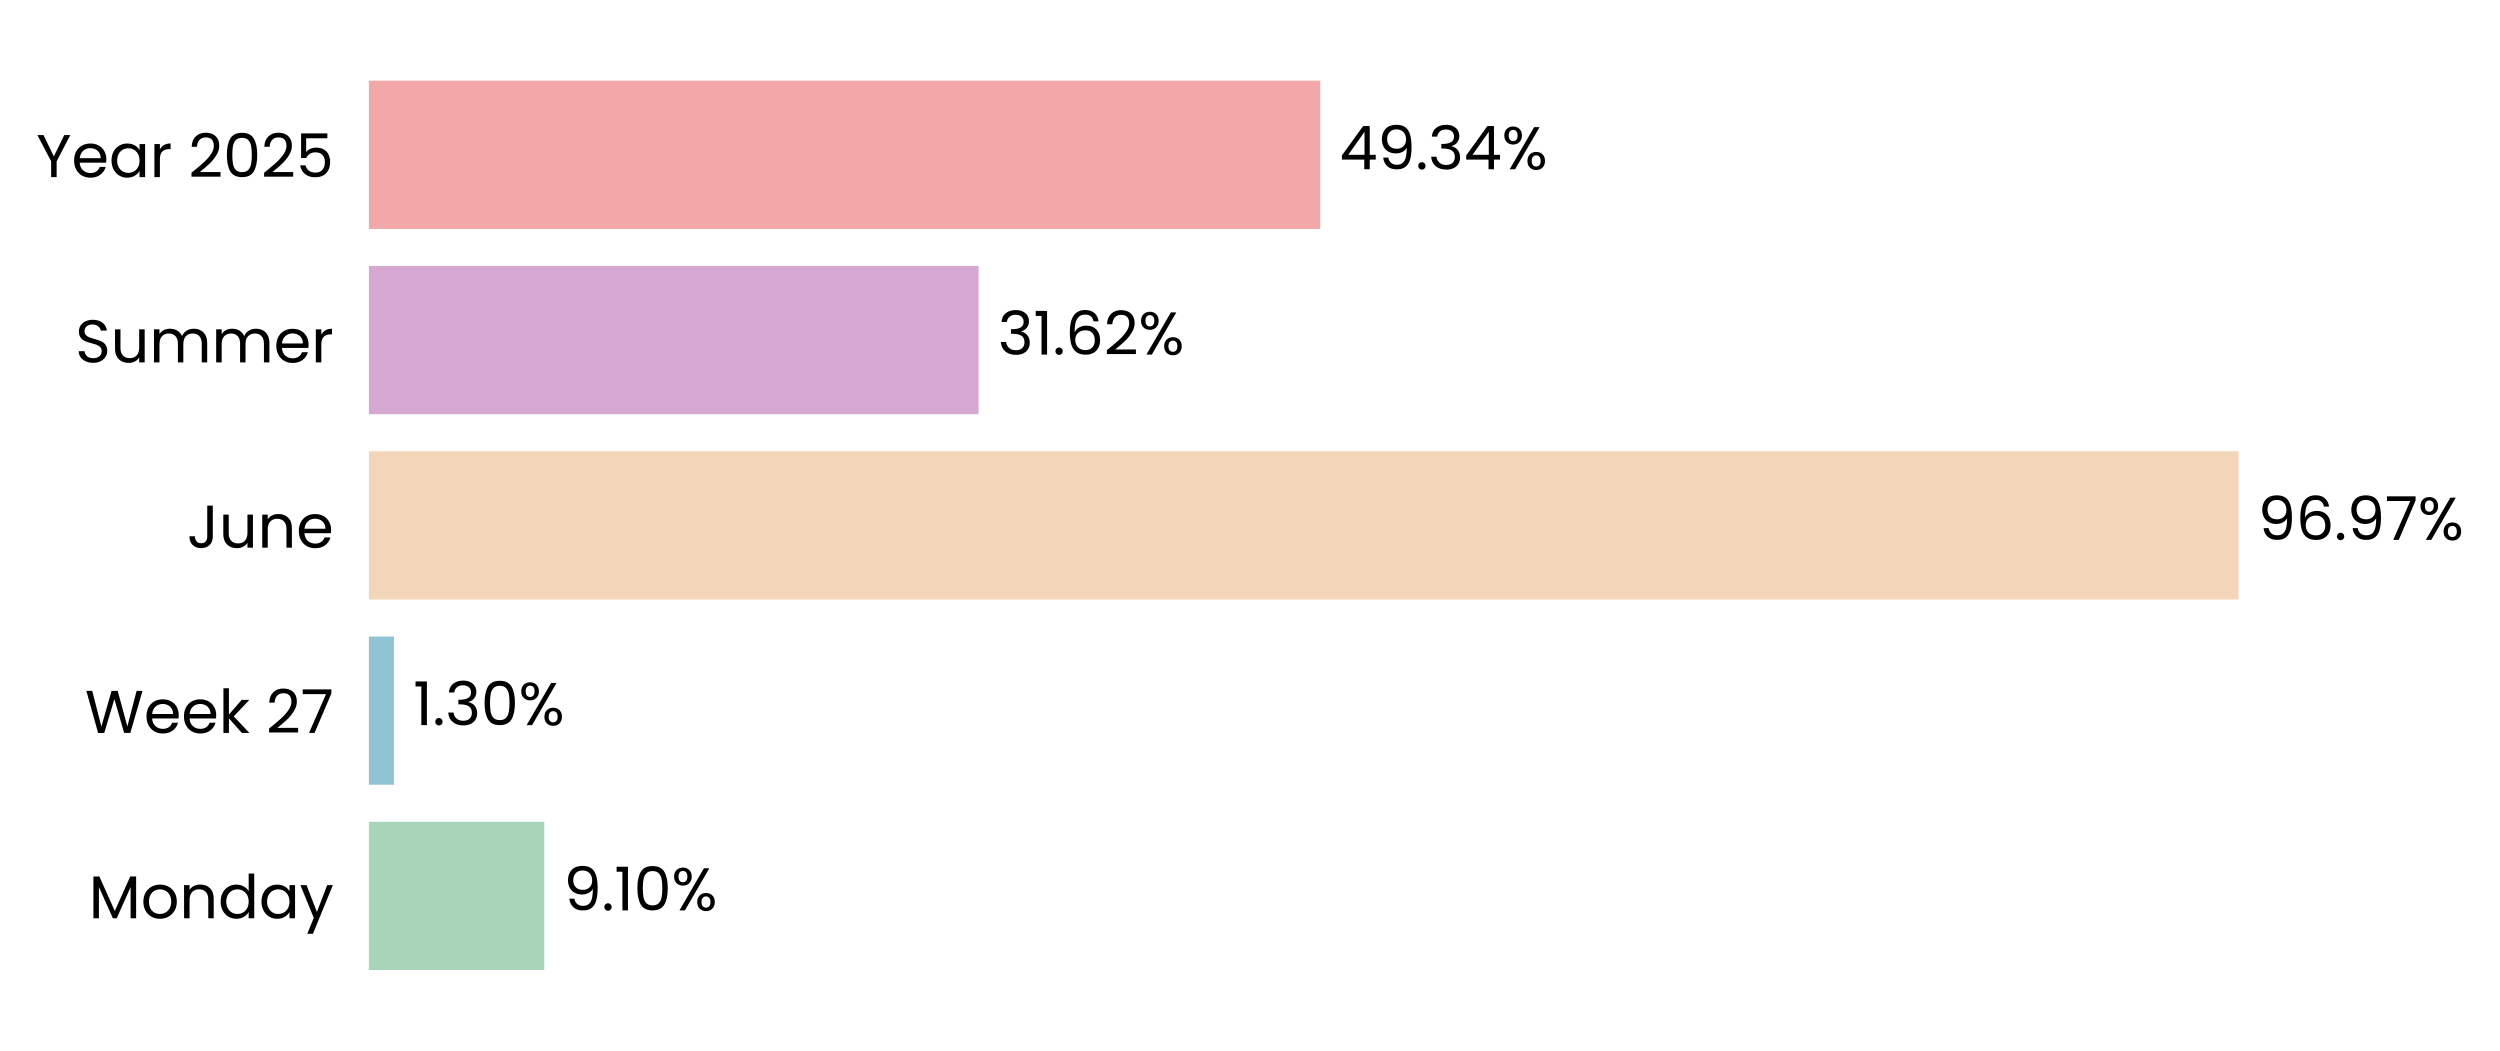
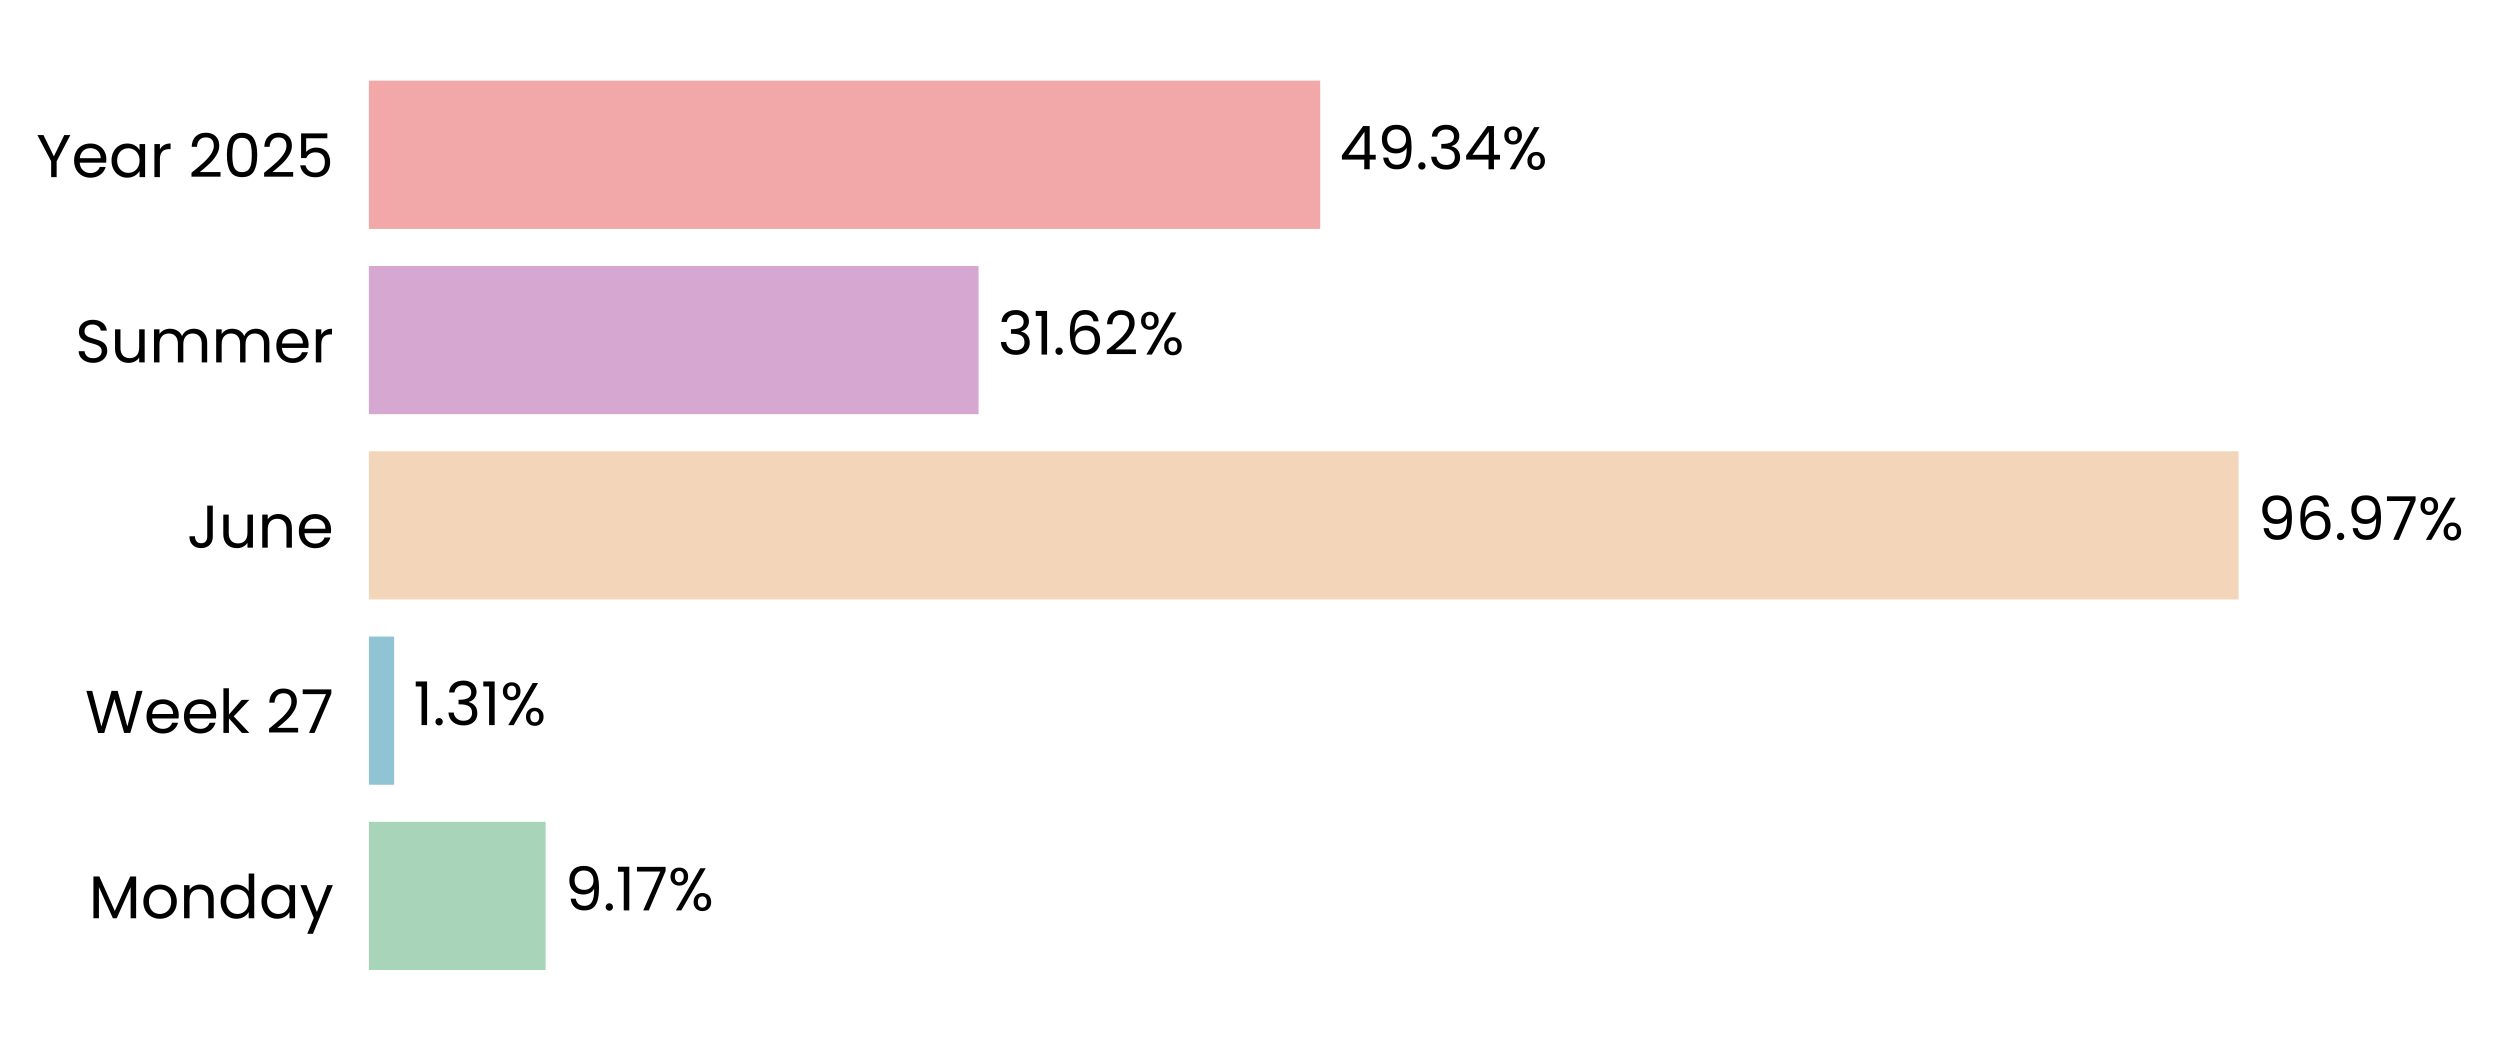
<svg xmlns="http://www.w3.org/2000/svg" xmlns:xlink="http://www.w3.org/1999/xlink" width="496.812pt" height="208.8pt" viewBox="0 0 496.812 208.8" version="1.1">
  <defs>
    <style type="text/css">*{stroke-linejoin: round; stroke-linecap: butt}</style>
  </defs>
  <g id="figure_1">
    <g id="patch_1">
      <path d="M 0 208.8  L 496.812 208.8  L 496.812 0  L 0 0  L 0 208.8  z " style="fill: none" />
    </g>
    <g id="axes_1">
      <g id="patch_2">
-         <path d="M 73.311 201.6  L 456.471 201.6  L 456.471 7.2  L 73.311 7.2  L 73.311 201.6  z " style="fill: none" />
+         <path d="M 73.311 201.6  L 456.462 201.6  L 456.462 7.2  L 73.311 7.2  L 73.311 201.6  z " style="fill: none" />
      </g>
      <g id="patch_3">
-         <path d="M 73.311 192.764  L 108.168 192.764  L 108.168 163.309  L 73.311 163.309  z " clip-path="url(#p576a4f107e)" style="fill: #a8d5ba" />
+         <path d="M 73.311 192.764  L 108.433 192.764  L 108.433 163.309  L 73.311 163.309  z " clip-path="url(#p986a997808)" style="fill: #a8d5ba" />
      </g>
      <g id="patch_4">
-         <path d="M 73.311 155.945  L 78.291 155.945  L 78.291 126.491  L 73.311 126.491  z " clip-path="url(#p576a4f107e)" style="fill: #90c3d4" />
+         <path d="M 73.311 155.945  L 78.329 155.945  L 78.329 126.491  L 73.311 126.491  z " clip-path="url(#p986a997808)" style="fill: #90c3d4" />
      </g>
      <g id="patch_5">
-         <path d="M 73.311 119.127  L 444.861 119.127  L 444.861 89.673  L 73.311 89.673  z " clip-path="url(#p576a4f107e)" style="fill: #f3d6ba" />
+         <path d="M 73.311 119.127  L 444.861 119.127  L 444.861 89.673  L 73.311 89.673  z " clip-path="url(#p986a997808)" style="fill: #f3d6ba" />
      </g>
      <g id="patch_6">
-         <path d="M 73.311 82.309  L 194.469 82.309  L 194.469 52.855  L 73.311 52.855  z " clip-path="url(#p576a4f107e)" style="fill: #d6a8d1" />
+         <path d="M 73.311 82.309  L 194.469 82.309  L 194.469 52.855  L 73.311 52.855  z " clip-path="url(#p986a997808)" style="fill: #d6a8d1" />
      </g>
      <g id="patch_7">
-         <path d="M 73.311 45.491  L 262.362 45.491  L 262.362 16.036  L 73.311 16.036  z " clip-path="url(#p576a4f107e)" style="fill: #f2a8a8" />
+         <path d="M 73.311 45.491  L 262.358 45.491  L 262.358 16.036  L 73.311 16.036  z " clip-path="url(#p986a997808)" style="fill: #f2a8a8" />
      </g>
      <g id="matplotlib.axis_1">
        <g id="ytick_1">
          <g id="text_1">
            <g transform="translate(17.64187 182.4764) scale(0.12 -0.12)">
              <defs>
                <path id="Poppins-Regular-4d" d="M 5018 4429  L 5018 0  L 4435 0  L 4435 3302  L 2963 0  L 2554 0  L 1075 3309  L 1075 0  L 493 0  L 493 4429  L 1120 4429  L 2758 768  L 4397 4429  L 5018 4429  z " transform="scale(0.015625)" />
                <path id="Poppins-Regular-6f" d="M 2022 -58  Q 1530 -58 1130 166  Q 730 390 502 803  Q 275 1216 275 1760  Q 275 2298 508 2710  Q 742 3123 1145 3344  Q 1549 3565 2048 3565  Q 2547 3565 2950 3344  Q 3354 3123 3587 2713  Q 3821 2304 3821 1760  Q 3821 1216 3581 803  Q 3341 390 2931 166  Q 2522 -58 2022 -58  z M 2022 454  Q 2336 454 2611 601  Q 2886 749 3056 1043  Q 3226 1338 3226 1760  Q 3226 2182 3059 2476  Q 2893 2771 2624 2915  Q 2355 3059 2042 3059  Q 1722 3059 1456 2915  Q 1190 2771 1030 2476  Q 870 2182 870 1760  Q 870 1331 1027 1036  Q 1184 742 1446 598  Q 1709 454 2022 454  z " transform="scale(0.015625)" />
                <path id="Poppins-Regular-6e" d="M 2202 3571  Q 2842 3571 3238 3184  Q 3635 2797 3635 2067  L 3635 0  L 3059 0  L 3059 1984  Q 3059 2509 2796 2787  Q 2534 3066 2080 3066  Q 1619 3066 1347 2778  Q 1075 2490 1075 1939  L 1075 0  L 493 0  L 493 3507  L 1075 3507  L 1075 3008  Q 1248 3277 1545 3424  Q 1843 3571 2202 3571  z " transform="scale(0.015625)" />
                <path id="Poppins-Regular-64" d="M 275 1766  Q 275 2304 492 2710  Q 710 3117 1091 3341  Q 1472 3565 1946 3565  Q 2355 3565 2707 3376  Q 3059 3187 3245 2880  L 3245 4736  L 3834 4736  L 3834 0  L 3245 0  L 3245 659  Q 3072 346 2733 144  Q 2394 -58 1939 -58  Q 1472 -58 1091 172  Q 710 403 492 819  Q 275 1235 275 1766  z M 3245 1760  Q 3245 2157 3085 2451  Q 2925 2746 2653 2902  Q 2381 3059 2054 3059  Q 1728 3059 1459 2905  Q 1190 2752 1030 2457  Q 870 2163 870 1766  Q 870 1363 1030 1065  Q 1190 768 1459 611  Q 1728 454 2054 454  Q 2381 454 2653 611  Q 2925 768 3085 1065  Q 3245 1363 3245 1760  z " transform="scale(0.015625)" />
                <path id="Poppins-Regular-61" d="M 275 1766  Q 275 2304 492 2710  Q 710 3117 1091 3341  Q 1472 3565 1939 3565  Q 2400 3565 2739 3366  Q 3078 3168 3245 2867  L 3245 3507  L 3834 3507  L 3834 0  L 3245 0  L 3245 653  Q 3072 346 2729 144  Q 2387 -58 1933 -58  Q 1466 -58 1088 172  Q 710 403 492 819  Q 275 1235 275 1766  z M 3245 1760  Q 3245 2157 3085 2451  Q 2925 2746 2653 2902  Q 2381 3059 2054 3059  Q 1728 3059 1459 2905  Q 1190 2752 1030 2457  Q 870 2163 870 1766  Q 870 1363 1030 1065  Q 1190 768 1459 611  Q 1728 454 2054 454  Q 2381 454 2653 611  Q 2925 768 3085 1065  Q 3245 1363 3245 1760  z " transform="scale(0.015625)" />
                <path id="Poppins-Regular-79" d="M 3514 3507  L 1402 -1651  L 800 -1651  L 1491 38  L 77 3507  L 723 3507  L 1824 666  L 2912 3507  L 3514 3507  z " transform="scale(0.015625)" />
              </defs>
              <use xlink:href="#Poppins-Regular-4d" />
              <use xlink:href="#Poppins-Regular-6f" transform="translate(86.09999 0)" />
              <use xlink:href="#Poppins-Regular-6e" transform="translate(150.1 0)" />
              <use xlink:href="#Poppins-Regular-64" transform="translate(214.1 0)" />
              <use xlink:href="#Poppins-Regular-61" transform="translate(281.7 0)" />
              <use xlink:href="#Poppins-Regular-79" transform="translate(349.2999 0)" />
            </g>
          </g>
        </g>
        <g id="ytick_2">
          <g id="text_2">
            <g transform="translate(16.88437 145.6582) scale(0.12 -0.12)">
              <defs>
                <path id="Poppins-Regular-57" d="M 6099 4461  L 4806 0  L 4154 0  L 3117 3590  L 2042 0  L 1395 -6  L 147 4461  L 768 4461  L 1741 678  L 2816 4461  L 3469 4461  L 4493 691  L 5472 4461  L 6099 4461  z " transform="scale(0.015625)" />
                <path id="Poppins-Regular-65" d="M 3693 1888  Q 3693 1722 3674 1536  L 870 1536  Q 902 1018 1225 726  Q 1549 435 2010 435  Q 2387 435 2640 611  Q 2893 787 2995 1082  L 3622 1082  Q 3482 576 3059 259  Q 2637 -58 2010 -58  Q 1510 -58 1116 166  Q 723 390 499 803  Q 275 1216 275 1760  Q 275 2304 492 2713  Q 710 3123 1104 3344  Q 1498 3565 2010 3565  Q 2509 3565 2893 3347  Q 3277 3130 3485 2749  Q 3693 2368 3693 1888  z M 3091 2010  Q 3091 2342 2944 2582  Q 2797 2822 2544 2947  Q 2291 3072 1984 3072  Q 1542 3072 1232 2790  Q 922 2509 877 2010  L 3091 2010  z " transform="scale(0.015625)" />
                <path id="Poppins-Regular-6b" d="M 2451 0  L 1075 1549  L 1075 0  L 493 0  L 493 4736  L 1075 4736  L 1075 1952  L 2426 3507  L 3238 3507  L 1587 1760  L 3245 0  L 2451 0  z " transform="scale(0.015625)" />
                <path id="Poppins-Regular-20" transform="scale(0.015625)" />
                <path id="Poppins-Regular-32" d="M 326 467  Q 1139 1120 1600 1539  Q 2061 1958 2377 2416  Q 2694 2874 2694 3315  Q 2694 3731 2492 3971  Q 2291 4211 1843 4211  Q 1408 4211 1168 3939  Q 928 3667 909 3213  L 346 3213  Q 371 3930 780 4320  Q 1190 4710 1837 4710  Q 2496 4710 2883 4345  Q 3270 3981 3270 3341  Q 3270 2810 2953 2307  Q 2637 1805 2233 1424  Q 1830 1043 1203 538  L 3405 538  L 3405 51  L 326 51  L 326 467  z " transform="scale(0.015625)" />
                <path id="Poppins-Regular-37" d="M 3245 4173  L 1466 0  L 877 0  L 2682 4115  L 211 4115  L 211 4614  L 3245 4614  L 3245 4173  z " transform="scale(0.015625)" />
              </defs>
              <use xlink:href="#Poppins-Regular-57" />
              <use xlink:href="#Poppins-Regular-65" transform="translate(97.59999 0)" />
              <use xlink:href="#Poppins-Regular-65" transform="translate(159.6 0)" />
              <use xlink:href="#Poppins-Regular-6b" transform="translate(221.6 0)" />
              <use xlink:href="#Poppins-Regular-20" transform="translate(273.0999 0)" />
              <use xlink:href="#Poppins-Regular-32" transform="translate(299.7999 0)" />
              <use xlink:href="#Poppins-Regular-37" transform="translate(357.2999 0)" />
            </g>
          </g>
        </g>
        <g id="ytick_3">
          <g id="text_3">
            <g transform="translate(37.15125 108.84) scale(0.12 -0.12)">
              <defs>
                <path id="Poppins-Regular-4a" d="M 2739 4461  L 2739 1165  Q 2739 614 2400 284  Q 2061 -45 1504 -45  Q 941 -45 601 291  Q 262 627 262 1210  L 845 1210  Q 851 883 1014 678  Q 1178 474 1504 474  Q 1830 474 1990 669  Q 2150 864 2150 1165  L 2150 4461  L 2739 4461  z " transform="scale(0.015625)" />
                <path id="Poppins-Regular-75" d="M 3603 3507  L 3603 0  L 3021 0  L 3021 518  Q 2854 250 2556 99  Q 2259 -51 1901 -51  Q 1491 -51 1164 118  Q 838 288 649 627  Q 461 966 461 1453  L 461 3507  L 1037 3507  L 1037 1530  Q 1037 1011 1299 732  Q 1562 454 2016 454  Q 2483 454 2752 742  Q 3021 1030 3021 1581  L 3021 3507  L 3603 3507  z " transform="scale(0.015625)" />
              </defs>
              <use xlink:href="#Poppins-Regular-4a" />
              <use xlink:href="#Poppins-Regular-75" transform="translate(52.99999 0)" />
              <use xlink:href="#Poppins-Regular-6e" transform="translate(117 0)" />
              <use xlink:href="#Poppins-Regular-65" transform="translate(181 0)" />
            </g>
          </g>
        </g>
        <g id="ytick_4">
          <g id="text_4">
            <g transform="translate(14.95125 72.02182) scale(0.12 -0.12)">
              <defs>
                <path id="Poppins-Regular-53" d="M 1907 -45  Q 1466 -45 1117 112  Q 768 269 569 547  Q 371 826 365 1190  L 986 1190  Q 1018 877 1245 662  Q 1472 448 1907 448  Q 2323 448 2563 656  Q 2803 864 2803 1190  Q 2803 1446 2662 1606  Q 2522 1766 2310 1849  Q 2099 1933 1741 2029  Q 1299 2144 1033 2259  Q 768 2374 579 2620  Q 390 2867 390 3283  Q 390 3648 576 3929  Q 762 4211 1098 4364  Q 1434 4518 1869 4518  Q 2496 4518 2896 4204  Q 3296 3891 3347 3373  L 2707 3373  Q 2675 3629 2438 3824  Q 2202 4019 1811 4019  Q 1446 4019 1216 3830  Q 986 3642 986 3302  Q 986 3059 1123 2905  Q 1261 2752 1462 2672  Q 1664 2592 2029 2490  Q 2470 2368 2739 2249  Q 3008 2131 3200 1884  Q 3392 1638 3392 1216  Q 3392 890 3219 602  Q 3046 314 2707 134  Q 2368 -45 1907 -45  z " transform="scale(0.015625)" />
                <path id="Poppins-Regular-6d" d="M 4710 3571  Q 5120 3571 5440 3401  Q 5760 3232 5945 2893  Q 6131 2554 6131 2067  L 6131 0  L 5555 0  L 5555 1984  Q 5555 2509 5296 2787  Q 5037 3066 4595 3066  Q 4141 3066 3872 2774  Q 3603 2483 3603 1933  L 3603 0  L 3027 0  L 3027 1984  Q 3027 2509 2768 2787  Q 2509 3066 2067 3066  Q 1613 3066 1344 2774  Q 1075 2483 1075 1933  L 1075 0  L 493 0  L 493 3507  L 1075 3507  L 1075 3002  Q 1248 3277 1539 3424  Q 1830 3571 2182 3571  Q 2624 3571 2963 3372  Q 3302 3174 3469 2790  Q 3616 3162 3955 3366  Q 4294 3571 4710 3571  z " transform="scale(0.015625)" />
                <path id="Poppins-Regular-72" d="M 1075 2938  Q 1229 3238 1513 3404  Q 1798 3571 2208 3571  L 2208 2970  L 2054 2970  Q 1075 2970 1075 1907  L 1075 0  L 493 0  L 493 3507  L 1075 3507  L 1075 2938  z " transform="scale(0.015625)" />
              </defs>
              <use xlink:href="#Poppins-Regular-53" />
              <use xlink:href="#Poppins-Regular-75" transform="translate(58.7 0)" />
              <use xlink:href="#Poppins-Regular-6d" transform="translate(122.7 0)" />
              <use xlink:href="#Poppins-Regular-6d" transform="translate(225.7 0)" />
              <use xlink:href="#Poppins-Regular-65" transform="translate(328.7 0)" />
              <use xlink:href="#Poppins-Regular-72" transform="translate(390.6999 0)" />
            </g>
          </g>
        </g>
        <g id="ytick_5">
          <g id="text_5">
            <g transform="translate(7.2 35.20364) scale(0.12 -0.12)">
              <defs>
                <path id="Poppins-Regular-59" d="M 3616 4461  L 2163 1683  L 2163 0  L 1581 0  L 1581 1683  L 122 4461  L 768 4461  L 1869 2202  L 2970 4461  L 3616 4461  z " transform="scale(0.015625)" />
                <path id="Poppins-Regular-30" d="M 397 2362  Q 397 3462 755 4080  Q 1114 4698 2010 4698  Q 2899 4698 3257 4080  Q 3616 3462 3616 2362  Q 3616 1242 3257 621  Q 2899 0 2010 0  Q 1114 0 755 621  Q 397 1242 397 2362  z M 3040 2362  Q 3040 2918 2966 3305  Q 2893 3693 2665 3929  Q 2438 4166 2010 4166  Q 1574 4166 1347 3929  Q 1120 3693 1046 3305  Q 973 2918 973 2362  Q 973 1786 1046 1395  Q 1120 1005 1347 768  Q 1574 531 2010 531  Q 2438 531 2665 768  Q 2893 1005 2966 1395  Q 3040 1786 3040 2362  z " transform="scale(0.015625)" />
                <path id="Poppins-Regular-35" d="M 3347 4122  L 1101 4122  L 1101 2662  Q 1248 2867 1536 2998  Q 1824 3130 2157 3130  Q 2688 3130 3021 2909  Q 3354 2688 3498 2339  Q 3642 1990 3642 1600  Q 3642 1139 3469 774  Q 3296 410 2941 198  Q 2586 -13 2061 -13  Q 1389 -13 973 332  Q 557 678 467 1254  L 1037 1254  Q 1120 890 1389 685  Q 1658 480 2067 480  Q 2573 480 2829 784  Q 3085 1088 3085 1587  Q 3085 2086 2829 2358  Q 2573 2630 2074 2630  Q 1734 2630 1481 2467  Q 1229 2304 1114 2022  L 563 2022  L 563 4634  L 3347 4634  L 3347 4122  z " transform="scale(0.015625)" />
              </defs>
              <use xlink:href="#Poppins-Regular-59" />
              <use xlink:href="#Poppins-Regular-65" transform="translate(58.39999 0)" />
              <use xlink:href="#Poppins-Regular-61" transform="translate(120.4 0)" />
              <use xlink:href="#Poppins-Regular-72" transform="translate(188 0)" />
              <use xlink:href="#Poppins-Regular-20" transform="translate(225.3 0)" />
              <use xlink:href="#Poppins-Regular-32" transform="translate(252 0)" />
              <use xlink:href="#Poppins-Regular-30" transform="translate(309.4999 0)" />
              <use xlink:href="#Poppins-Regular-32" transform="translate(372.2999 0)" />
              <use xlink:href="#Poppins-Regular-35" transform="translate(429.7999 0)" />
            </g>
          </g>
        </g>
      </g>
      <g id="text_6">
-         <g transform="translate(111.9997 180.9164) scale(0.12 -0.12)">
+         <g transform="translate(112.2649 180.9164) scale(0.12 -0.12)">
          <defs>
            <path id="Poppins-Regular-39" d="M 1146 1242  Q 1210 877 1443 678  Q 1677 480 2074 480  Q 2605 480 2857 896  Q 3110 1312 3098 2298  Q 2963 2010 2649 1846  Q 2336 1683 1952 1683  Q 1523 1683 1187 1859  Q 851 2035 659 2374  Q 467 2714 467 3194  Q 467 3878 864 4297  Q 1261 4717 1990 4717  Q 2886 4717 3248 4134  Q 3610 3552 3610 2400  Q 3610 1594 3466 1069  Q 3322 544 2979 269  Q 2637 -6 2042 -6  Q 1389 -6 1024 346  Q 659 698 608 1242  L 1146 1242  z M 2048 2176  Q 2477 2176 2752 2441  Q 3027 2707 3027 3162  Q 3027 3642 2758 3936  Q 2490 4230 2003 4230  Q 1555 4230 1289 3948  Q 1024 3667 1024 3206  Q 1024 2739 1286 2457  Q 1549 2176 2048 2176  z " transform="scale(0.015625)" />
            <path id="Poppins-Regular-2e" d="M 678 -38  Q 512 -38 397 77  Q 282 192 282 358  Q 282 525 397 640  Q 512 755 678 755  Q 838 755 950 640  Q 1062 525 1062 358  Q 1062 192 950 77  Q 838 -38 678 -38  z " transform="scale(0.015625)" />
            <path id="Poppins-Regular-31" d="M 243 4096  L 243 4627  L 1446 4627  L 1446 0  L 858 0  L 858 4096  L 243 4096  z " transform="scale(0.015625)" />
            <path id="Poppins-Regular-25" d="M 269 3584  Q 269 4019 531 4278  Q 794 4538 1203 4538  Q 1613 4538 1875 4278  Q 2138 4019 2138 3584  Q 2138 3142 1875 2883  Q 1613 2624 1203 2624  Q 794 2624 531 2883  Q 269 3142 269 3584  z M 4006 4467  L 1414 0  L 838 0  L 3430 4467  L 4006 4467  z M 1203 4179  Q 986 4179 861 4028  Q 736 3878 736 3584  Q 736 3290 861 3136  Q 986 2982 1203 2982  Q 1421 2982 1549 3139  Q 1677 3296 1677 3584  Q 1677 3878 1549 4028  Q 1421 4179 1203 4179  z M 2720 883  Q 2720 1325 2982 1584  Q 3245 1843 3654 1843  Q 4064 1843 4323 1584  Q 4582 1325 4582 883  Q 4582 448 4323 185  Q 4064 -77 3654 -77  Q 3245 -77 2982 182  Q 2720 442 2720 883  z M 3648 1478  Q 3430 1478 3302 1328  Q 3174 1178 3174 883  Q 3174 595 3302 444  Q 3430 294 3648 294  Q 3866 294 3994 444  Q 4122 595 4122 883  Q 4122 1178 3994 1328  Q 3866 1478 3648 1478  z " transform="scale(0.015625)" />
          </defs>
          <use xlink:href="#Poppins-Regular-39" />
          <use xlink:href="#Poppins-Regular-2e" transform="translate(62.99999 0)" />
          <use xlink:href="#Poppins-Regular-31" transform="translate(83.99997 0)" />
-           <use xlink:href="#Poppins-Regular-30" transform="translate(116 0)" />
-           <use xlink:href="#Poppins-Regular-25" transform="translate(178.7999 0)" />
+           <use xlink:href="#Poppins-Regular-37" transform="translate(116 0)" />
+           <use xlink:href="#Poppins-Regular-25" transform="translate(170.5999 0)" />
        </g>
      </g>
      <g id="text_7">
-         <g transform="translate(82.1224 144.0982) scale(0.12 -0.12)">
+         <g transform="translate(82.1602 144.0982) scale(0.12 -0.12)">
          <defs>
            <path id="Poppins-Regular-33" d="M 384 3462  Q 429 4051 838 4384  Q 1248 4717 1901 4717  Q 2336 4717 2653 4560  Q 2970 4403 3133 4134  Q 3296 3866 3296 3526  Q 3296 3130 3069 2842  Q 2842 2554 2477 2470  L 2477 2438  Q 2893 2336 3136 2035  Q 3379 1734 3379 1248  Q 3379 883 3212 592  Q 3046 301 2713 134  Q 2381 -32 1914 -32  Q 1235 -32 800 323  Q 365 678 314 1331  L 877 1331  Q 922 947 1190 704  Q 1459 461 1907 461  Q 2355 461 2588 694  Q 2822 928 2822 1299  Q 2822 1779 2502 1990  Q 2182 2202 1536 2202  L 1389 2202  L 1389 2688  L 1542 2688  Q 2131 2694 2432 2883  Q 2733 3072 2733 3469  Q 2733 3808 2512 4013  Q 2291 4218 1882 4218  Q 1485 4218 1241 4013  Q 998 3808 954 3462  L 384 3462  z " transform="scale(0.015625)" />
          </defs>
          <use xlink:href="#Poppins-Regular-31" />
          <use xlink:href="#Poppins-Regular-2e" transform="translate(31.99998 0)" />
          <use xlink:href="#Poppins-Regular-33" transform="translate(52.99997 0)" />
-           <use xlink:href="#Poppins-Regular-30" transform="translate(111.9 0)" />
-           <use xlink:href="#Poppins-Regular-25" transform="translate(174.7 0)" />
+           <use xlink:href="#Poppins-Regular-31" transform="translate(111.9 0)" />
+           <use xlink:href="#Poppins-Regular-25" transform="translate(143.8999 0)" />
        </g>
      </g>
      <g id="text_8">
        <g transform="translate(448.6923 107.28) scale(0.12 -0.12)">
          <defs>
            <path id="Poppins-Regular-36" d="M 2976 3526  Q 2835 4237 2099 4237  Q 1530 4237 1248 3798  Q 966 3360 973 2355  Q 1120 2688 1462 2877  Q 1805 3066 2227 3066  Q 2886 3066 3280 2656  Q 3674 2246 3674 1523  Q 3674 1088 3504 742  Q 3334 397 2992 192  Q 2650 -13 2163 -13  Q 1504 -13 1133 281  Q 762 576 614 1094  Q 467 1613 467 2374  Q 467 4723 2106 4723  Q 2733 4723 3091 4384  Q 3450 4045 3514 3526  L 2976 3526  z M 2106 2573  Q 1830 2573 1587 2461  Q 1344 2349 1193 2121  Q 1043 1894 1043 1568  Q 1043 1082 1324 778  Q 1606 474 2131 474  Q 2579 474 2844 752  Q 3110 1030 3110 1504  Q 3110 2003 2854 2288  Q 2598 2573 2106 2573  z " transform="scale(0.015625)" />
          </defs>
          <use xlink:href="#Poppins-Regular-39" />
          <use xlink:href="#Poppins-Regular-36" transform="translate(62.99999 0)" />
          <use xlink:href="#Poppins-Regular-2e" transform="translate(126.5 0)" />
          <use xlink:href="#Poppins-Regular-39" transform="translate(147.5 0)" />
          <use xlink:href="#Poppins-Regular-37" transform="translate(210.4999 0)" />
          <use xlink:href="#Poppins-Regular-25" transform="translate(265.0999 0)" />
        </g>
      </g>
      <g id="text_9">
-         <g transform="translate(198.3003 70.46182) scale(0.12 -0.12)">
+         <g transform="translate(198.3002 70.46182) scale(0.12 -0.12)">
          <use xlink:href="#Poppins-Regular-33" />
          <use xlink:href="#Poppins-Regular-31" transform="translate(58.89999 0)" />
          <use xlink:href="#Poppins-Regular-2e" transform="translate(90.89998 0)" />
          <use xlink:href="#Poppins-Regular-36" transform="translate(111.9 0)" />
          <use xlink:href="#Poppins-Regular-32" transform="translate(175.3999 0)" />
          <use xlink:href="#Poppins-Regular-25" transform="translate(232.8999 0)" />
        </g>
      </g>
      <g id="text_10">
-         <g transform="translate(266.1937 33.64364) scale(0.12 -0.12)">
+         <g transform="translate(266.1899 33.64364) scale(0.12 -0.12)">
          <defs>
            <path id="Poppins-Regular-34" d="M 256 1030  L 256 1472  L 2502 4582  L 3200 4582  L 3200 1536  L 3840 1536  L 3840 1030  L 3200 1030  L 3200 0  L 2624 0  L 2624 1030  L 256 1030  z M 2650 3974  L 928 1536  L 2650 1536  L 2650 3974  z " transform="scale(0.015625)" />
          </defs>
          <use xlink:href="#Poppins-Regular-34" />
          <use xlink:href="#Poppins-Regular-39" transform="translate(62.89999 0)" />
          <use xlink:href="#Poppins-Regular-2e" transform="translate(125.9 0)" />
          <use xlink:href="#Poppins-Regular-33" transform="translate(146.9 0)" />
          <use xlink:href="#Poppins-Regular-34" transform="translate(205.8 0)" />
          <use xlink:href="#Poppins-Regular-25" transform="translate(268.7 0)" />
        </g>
      </g>
    </g>
  </g>
  <defs>
-     <clipPath id="p576a4f107e">
-       <rect x="73.311" y="7.2" width="383.16" height="194.4" />
+     <clipPath id="p986a997808">
+       <rect x="73.311" y="7.2" width="383.151" height="194.4" />
    </clipPath>
  </defs>
</svg>
